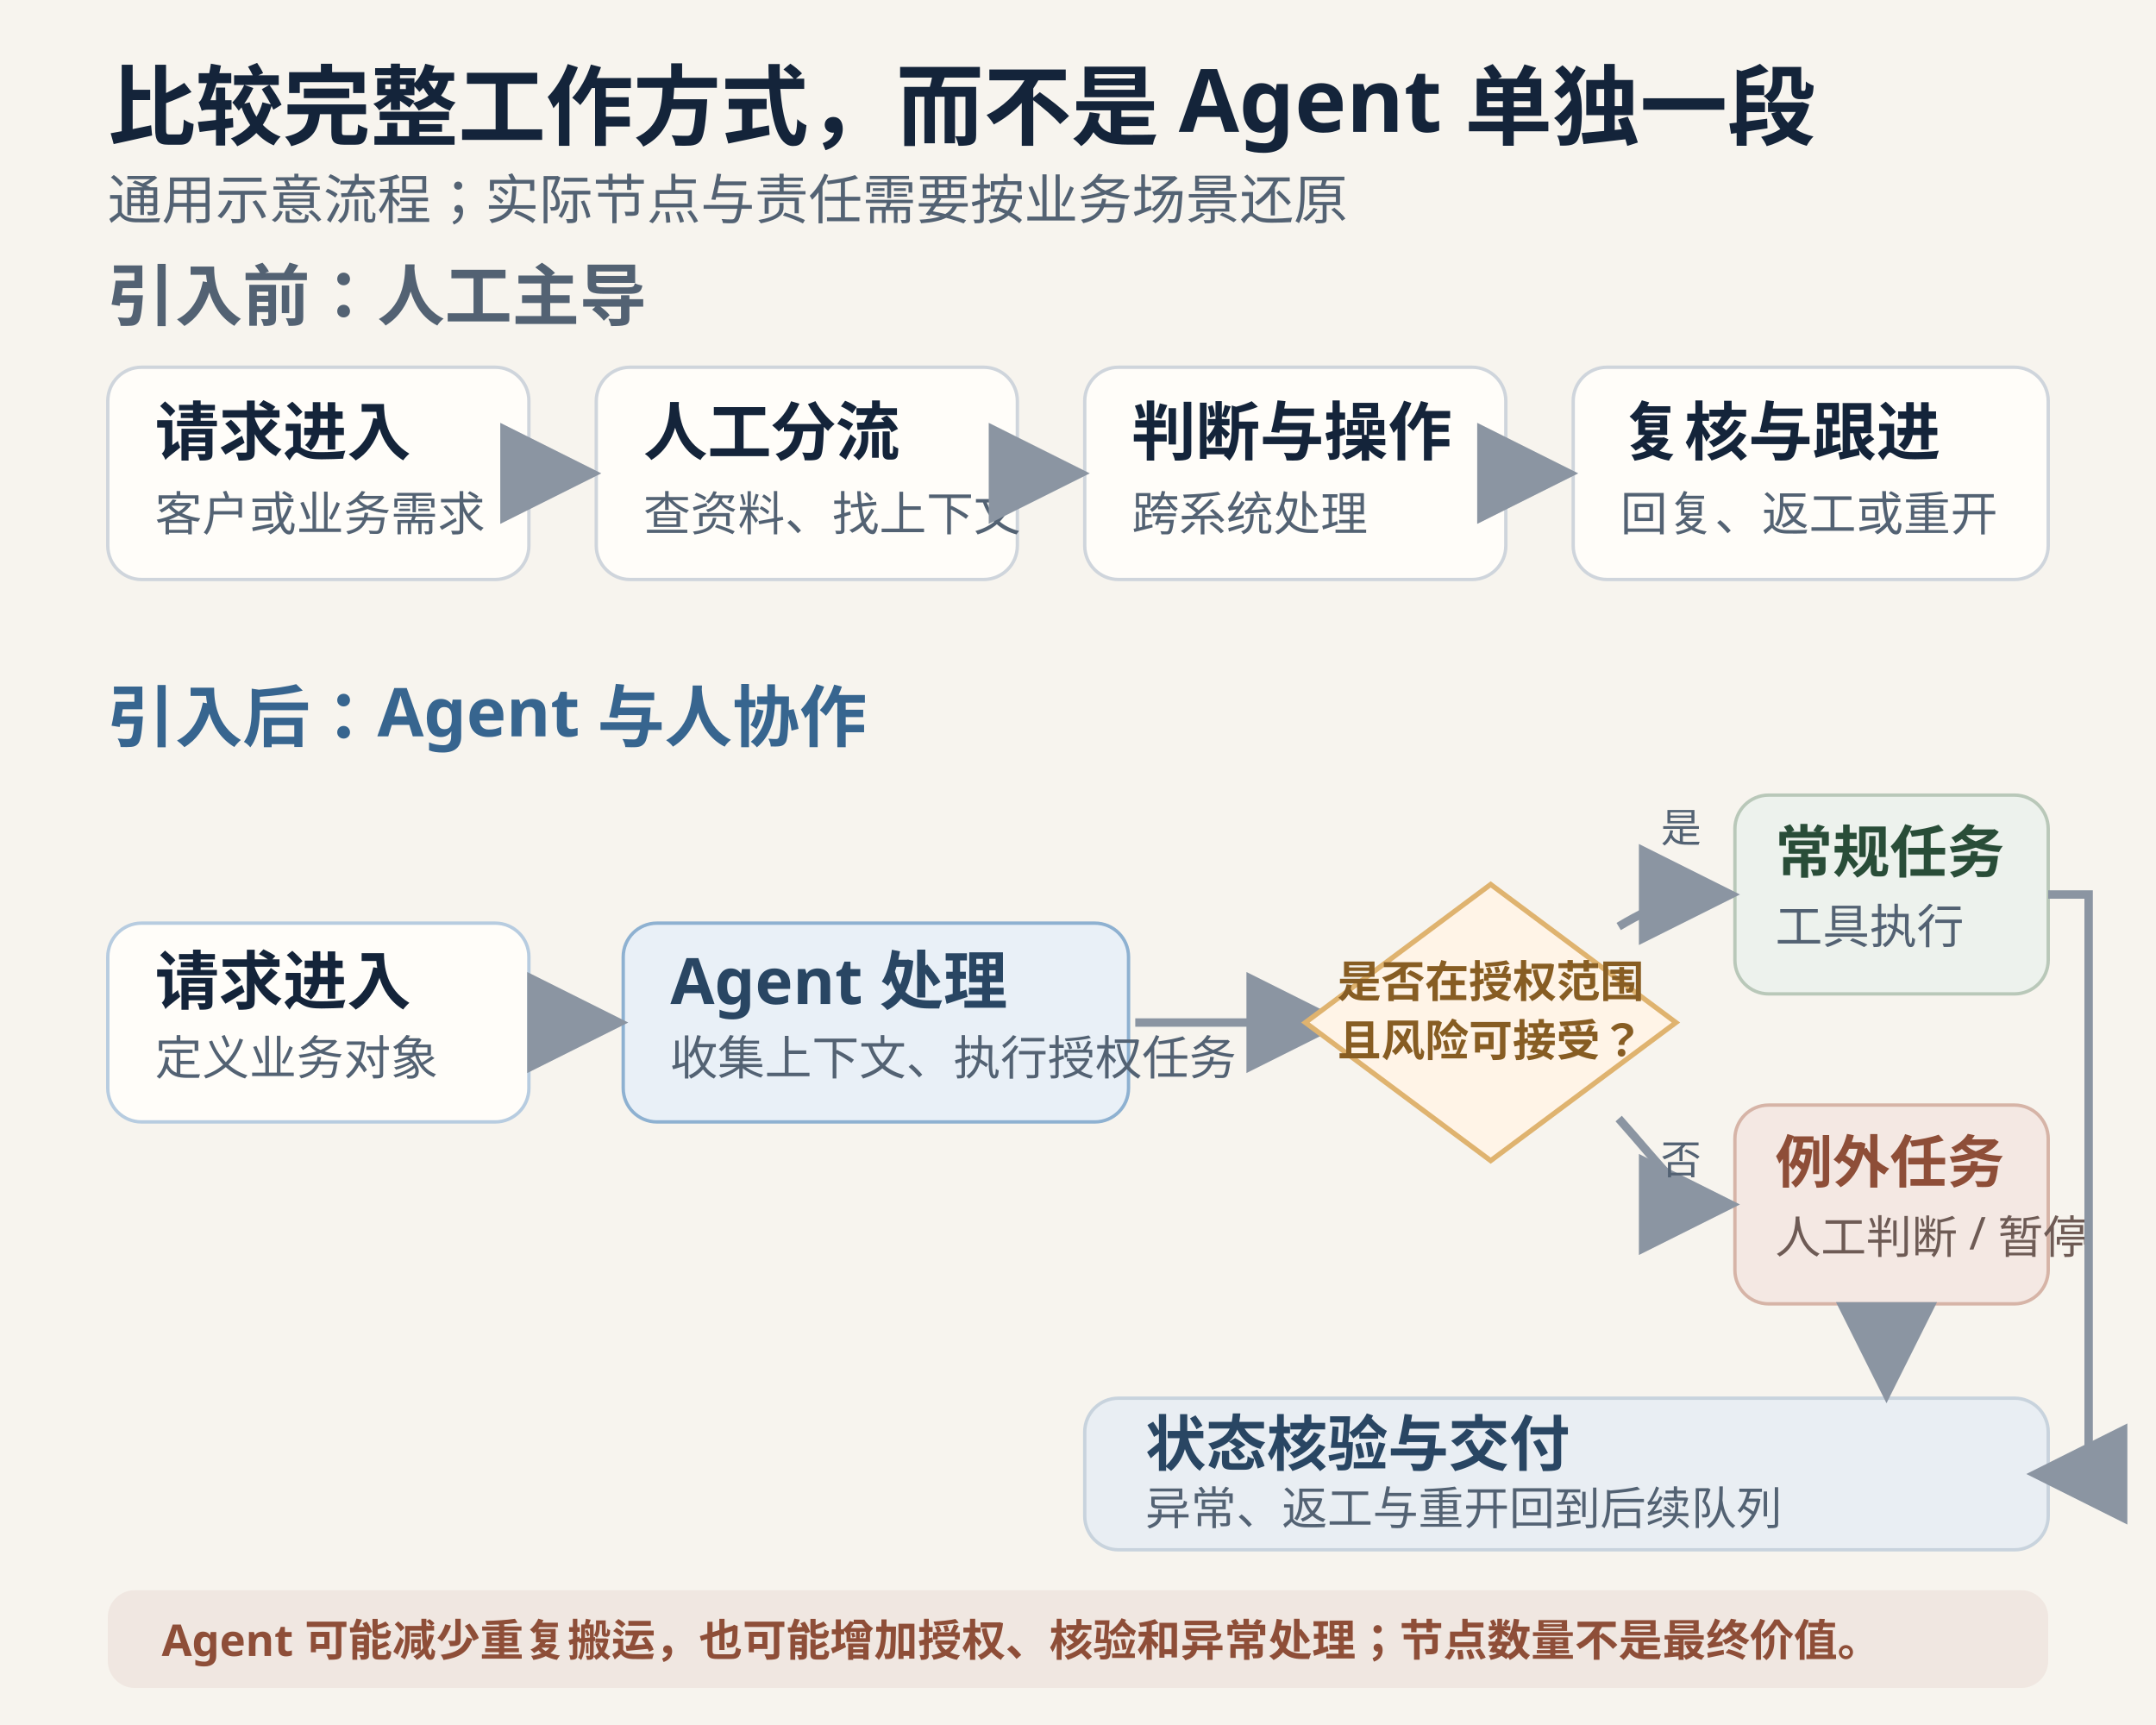
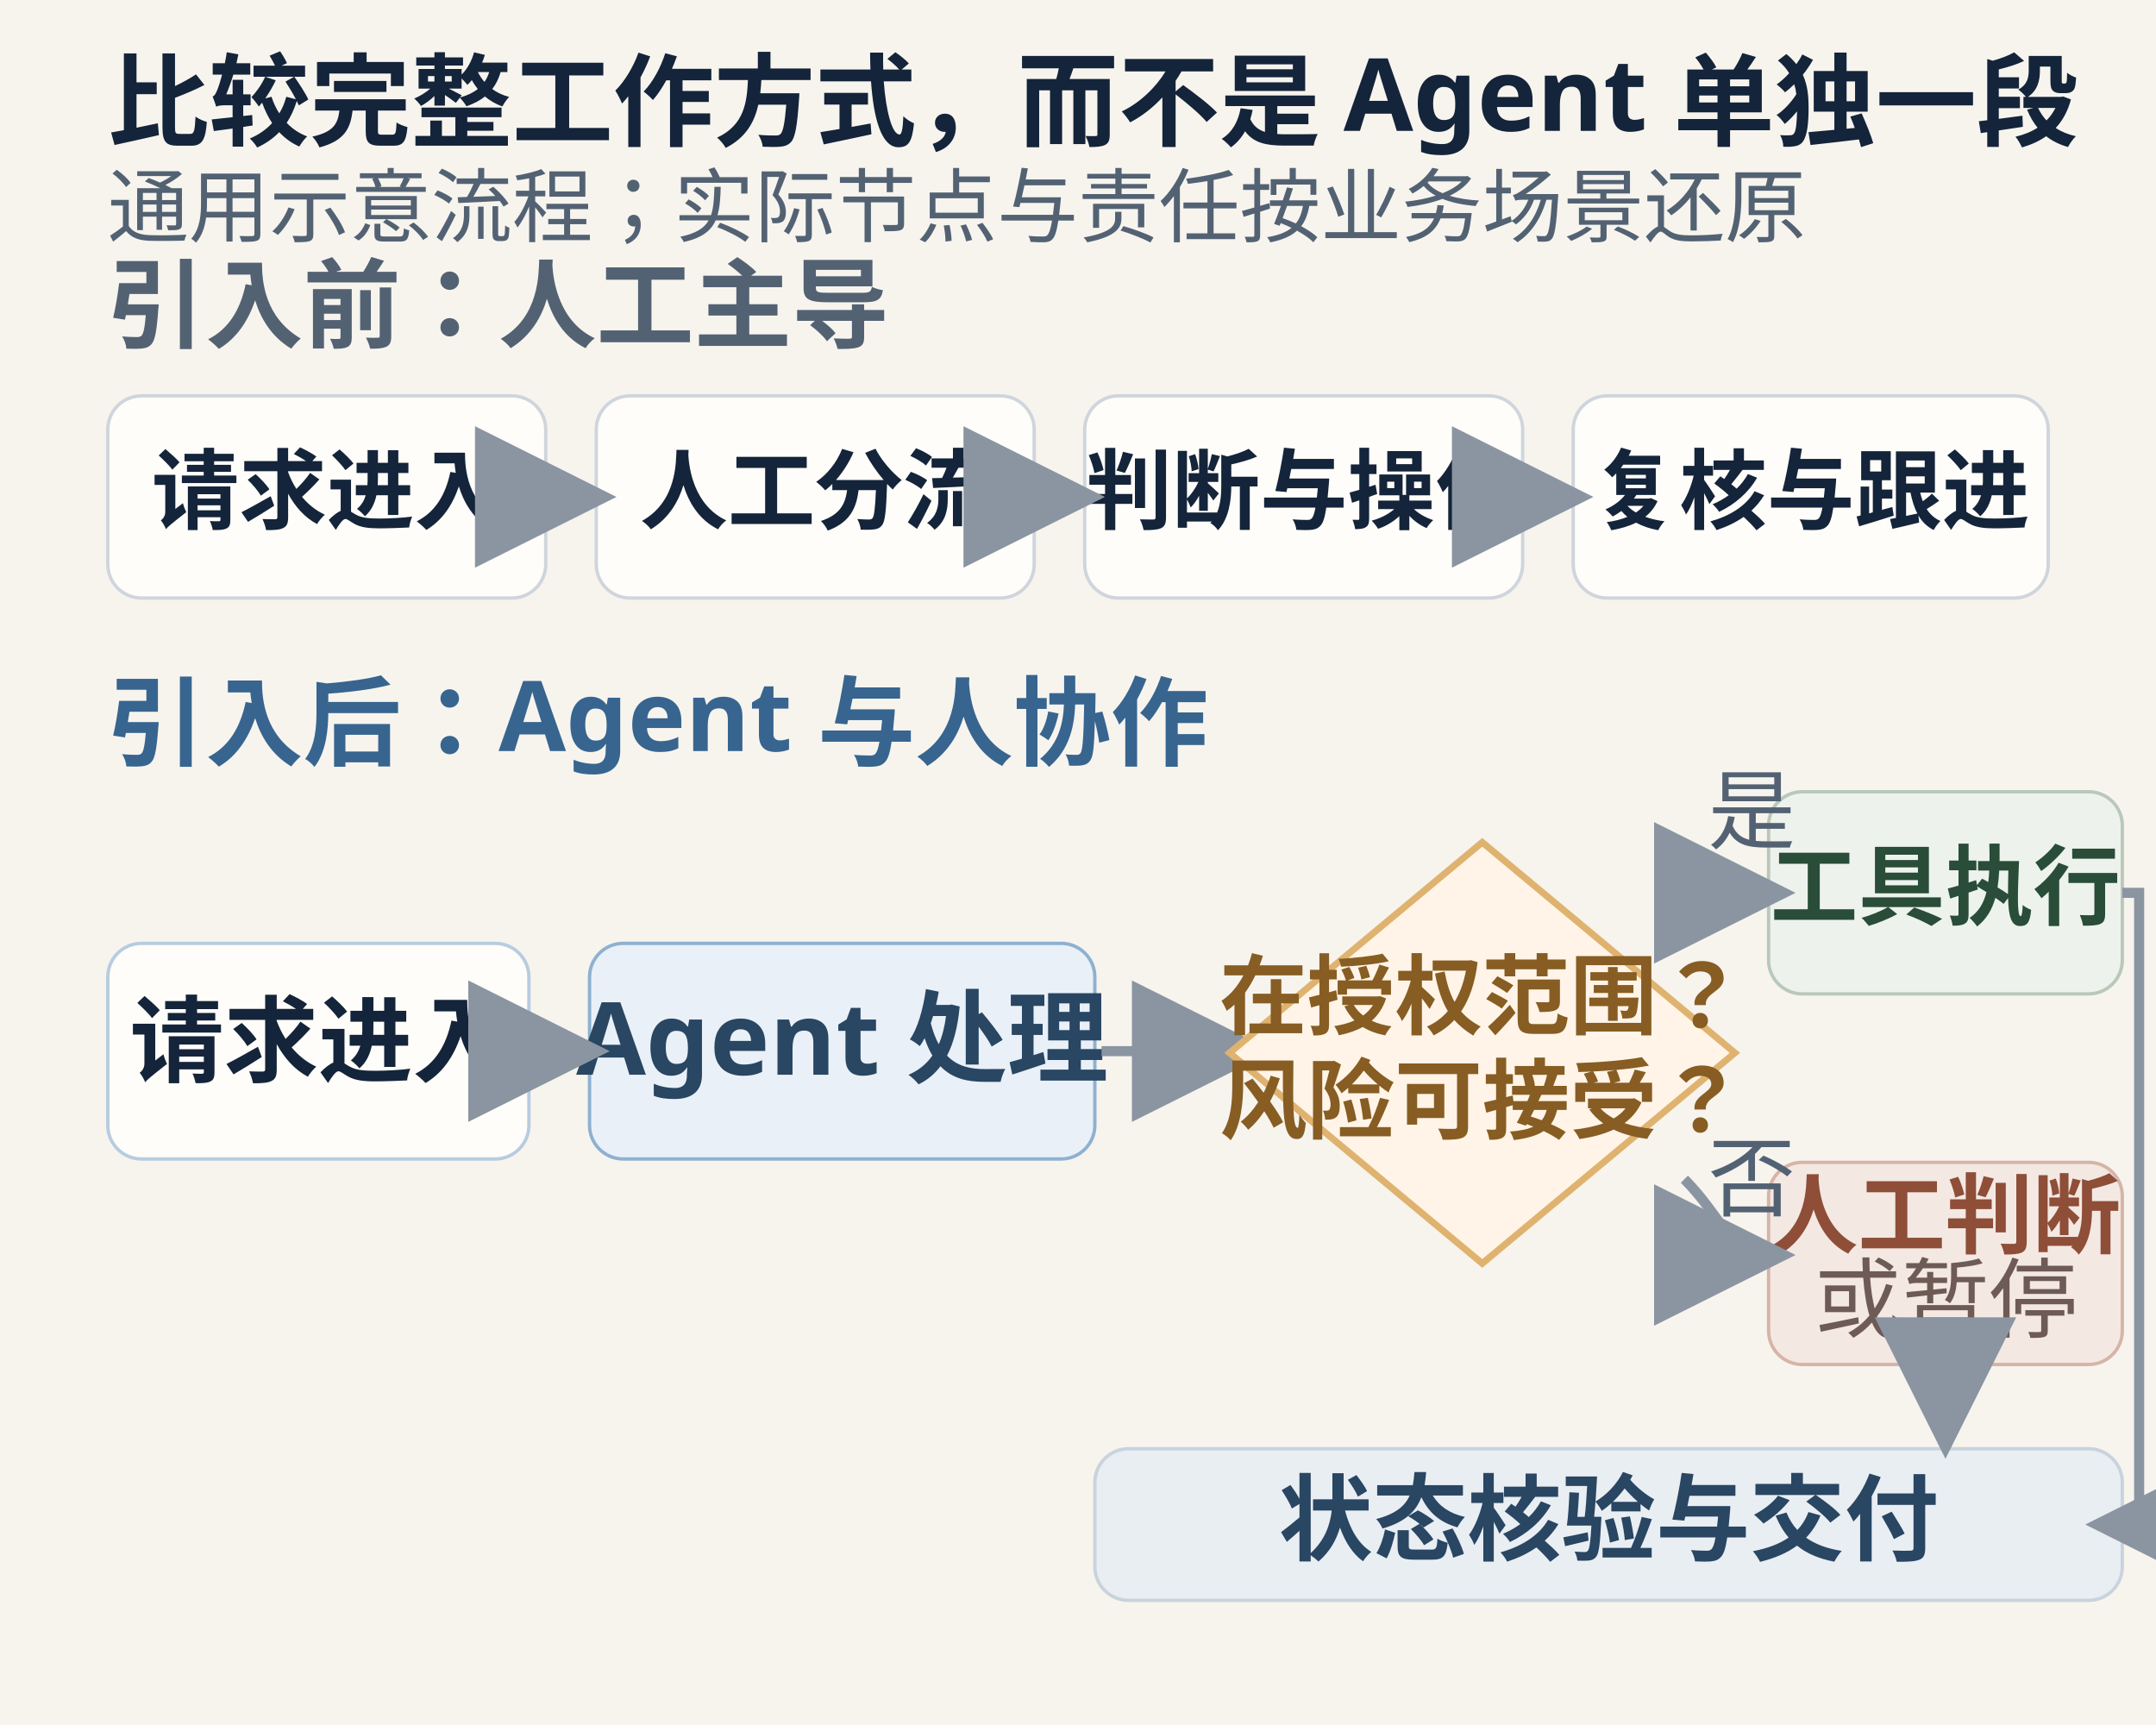
<svg xmlns="http://www.w3.org/2000/svg" width="1280" height="1024" viewBox="0 0 1280 1024" role="img" aria-labelledby="title desc">
  <defs>
-     <marker id="arrow" markerWidth="12" markerHeight="12" refX="9" refY="6" orient="auto">
-       <path d="M0 0 L12 6 L0 12 Z" fill="#8b95a2" />
+     <marker id="arrow" markerWidth="14" markerHeight="14" refX="10" refY="7" orient="auto">
+       <path d="M0 0 L14 7 L0 14 Z" fill="#8b95a2" />
    </marker>
  </defs>
  <rect width="1280" height="1024" fill="#f7f4ee" />
-   <text x="64" y="82" fill="#14243a" font-size="52" font-weight="700" font-family="Noto Sans SC, PingFang SC, Microsoft YaHei, sans-serif">比较完整工作方式，而不是 Agent 单独一段</text>
-   <text x="64" y="130" fill="#536273" font-size="32" font-family="Noto Sans SC, PingFang SC, Microsoft YaHei, sans-serif">通用示意流程；实际节点与责任需要按业务场景还原</text>
+   <text x="64" y="82" fill="#14243a" font-size="60" font-weight="700" font-family="Noto Sans SC, PingFang SC, Microsoft YaHei, sans-serif">比较完整工作方式，而不是 Agent 单独一段</text>
+   <text x="64" y="140" fill="#536273" font-size="48" font-family="Noto Sans SC, PingFang SC, Microsoft YaHei, sans-serif">通用示意流程；实际节点与责任按业务场景还原</text>
  <g font-family="Noto Sans SC, PingFang SC, Microsoft YaHei, sans-serif">
-     <text x="64" y="190" fill="#536273" font-size="40" font-weight="700">引入前：人工主导</text>
-     <rect x="64" y="218" width="250" height="126" rx="20" fill="#fffdf9" stroke="#cfd5dc" stroke-width="2" />
-     <text x="92" y="270" fill="#14243a" font-size="38" font-weight="700">请求进入</text>
-     <text x="92" y="315" fill="#536273" font-size="28">客户或业务需求</text>
-     <rect x="354" y="218" width="250" height="126" rx="20" fill="#fffdf9" stroke="#cfd5dc" stroke-width="2" />
-     <text x="382" y="270" fill="#14243a" font-size="38" font-weight="700">人工分流</text>
-     <text x="382" y="315" fill="#536273" font-size="28">查资料、找上下文</text>
-     <rect x="644" y="218" width="250" height="126" rx="20" fill="#fffdf9" stroke="#cfd5dc" stroke-width="2" />
-     <text x="672" y="270" fill="#14243a" font-size="38" font-weight="700">判断与操作</text>
-     <text x="672" y="315" fill="#536273" font-size="28">跨系统处理</text>
-     <rect x="934" y="218" width="282" height="126" rx="20" fill="#fffdf9" stroke="#cfd5dc" stroke-width="2" />
-     <text x="962" y="270" fill="#14243a" font-size="38" font-weight="700">复核与跟进</text>
-     <text x="962" y="315" fill="#536273" font-size="28">回复、返工或重开</text>
-     <g stroke="#8b95a2" stroke-width="5" fill="none" stroke-linecap="round" marker-end="url(#arrow)">
-       <path d="M318 281 H342" />
-       <path d="M608 281 H632" />
-       <path d="M898 281 H922" />
+     <text x="64" y="202" fill="#536273" font-size="58" font-weight="700">引入前：人工主导</text>
+     <rect x="64" y="235" width="260" height="120" rx="20" fill="#fffdf9" stroke="#cfd5dc" stroke-width="2" />
+     <text x="194" y="310" text-anchor="middle" fill="#14243a" font-size="52" font-weight="700">请求进入</text>
+     <rect x="354" y="235" width="260" height="120" rx="20" fill="#fffdf9" stroke="#cfd5dc" stroke-width="2" />
+     <text x="484" y="310" text-anchor="middle" fill="#14243a" font-size="52" font-weight="700">人工分流</text>
+     <rect x="644" y="235" width="260" height="120" rx="20" fill="#fffdf9" stroke="#cfd5dc" stroke-width="2" />
+     <text x="774" y="310" text-anchor="middle" fill="#14243a" font-size="52" font-weight="700">判断与操作</text>
+     <rect x="934" y="235" width="282" height="120" rx="20" fill="#fffdf9" stroke="#cfd5dc" stroke-width="2" />
+     <text x="1075" y="310" text-anchor="middle" fill="#14243a" font-size="52" font-weight="700">复核与跟进</text>
+     <g stroke="#8b95a2" stroke-width="6" fill="none" stroke-linecap="round" marker-end="url(#arrow)">
+       <path d="M324 295 H342" />
+       <path d="M614 295 H632" />
+       <path d="M904 295 H922" />
    </g>
-     <text x="64" y="440" fill="#37658f" font-size="40" font-weight="700">引入后：Agent 与人协作</text>
-     <rect x="64" y="548" width="250" height="118" rx="20" fill="#fffdf9" stroke="#b7cce0" stroke-width="2" />
-     <text x="92" y="596" fill="#14243a" font-size="38" font-weight="700">请求进入</text>
-     <text x="92" y="638" fill="#536273" font-size="28">定义业务对象</text>
-     <rect x="370" y="548" width="300" height="118" rx="20" fill="#e9f0f7" stroke="#8eb1d1" stroke-width="2" />
-     <text x="398" y="596" fill="#294663" font-size="38" font-weight="700">Agent 处理</text>
-     <text x="398" y="638" fill="#536273" font-size="28">收集上下文、执行授权任务</text>
-     <path d="M318 607 H358" stroke="#8b95a2" stroke-width="5" fill="none" marker-end="url(#arrow)" />
-     <path d="M674 607 H785" stroke="#8b95a2" stroke-width="5" fill="none" marker-end="url(#arrow)" />
-     <polygon points="885,525 995,607 885,689 775,607" fill="#fff4e7" stroke="#dfb36f" stroke-width="3" />
-     <text x="885" y="592" text-anchor="middle" fill="#875d23" font-size="26" font-weight="700">是否在授权范围</text>
-     <text x="885" y="627" text-anchor="middle" fill="#875d23" font-size="26" font-weight="700">且风险可接受？</text>
-     <rect x="1030" y="472" width="186" height="118" rx="20" fill="#edf2ed" stroke="#b9c8b9" stroke-width="2" />
-     <text x="1054" y="518" fill="#294d38" font-size="34" font-weight="700">常规任务</text>
-     <text x="1054" y="560" fill="#536273" font-size="28">工具执行</text>
-     <rect x="1030" y="656" width="186" height="118" rx="20" fill="#f4e8e3" stroke="#d6b4a7" stroke-width="2" />
-     <text x="1054" y="702" fill="#8e4e38" font-size="34" font-weight="700">例外任务</text>
-     <text x="1054" y="744" fill="#6e5b55" font-size="27">人工判断 / 暂停</text>
-     <path d="M961 550 C986 535 1002 531 1018 531" stroke="#8b95a2" stroke-width="5" fill="none" marker-end="url(#arrow)" />
-     <text x="986" y="500" fill="#536273" font-size="24">是</text>
-     <path d="M961 664 C986 692 1002 715 1018 715" stroke="#8b95a2" stroke-width="5" fill="none" marker-end="url(#arrow)" />
-     <text x="986" y="697" fill="#536273" font-size="24">否</text>
-     <rect x="644" y="830" width="572" height="90" rx="20" fill="#e9eef3" stroke="#c8d3dd" stroke-width="2" />
-     <text x="680" y="870" fill="#294663" font-size="36" font-weight="700">状态核验与交付</text>
-     <text x="680" y="905" fill="#536273" font-size="27">异常、返工与重开回到后续队列</text>
-     <path d="M1216 531 H1240 V875 H1218" stroke="#8b95a2" stroke-width="5" fill="none" marker-end="url(#arrow)" />
-     <path d="M1122 778 C1122 798 1120 805 1120 818" stroke="#8b95a2" stroke-width="5" fill="none" marker-end="url(#arrow)" />
+     <text x="64" y="450" fill="#37658f" font-size="58" font-weight="700">引入后：Agent 与人协作</text>
+     <rect x="64" y="560" width="250" height="128" rx="20" fill="#fffdf9" stroke="#b7cce0" stroke-width="2" />
+     <text x="189" y="638" text-anchor="middle" fill="#14243a" font-size="56" font-weight="700">请求进入</text>
+     <rect x="350" y="560" width="300" height="128" rx="20" fill="#e9f0f7" stroke="#8eb1d1" stroke-width="2" />
+     <text x="500" y="638" text-anchor="middle" fill="#294663" font-size="60" font-weight="700">Agent 处理</text>
+     <path d="M318 624 H338" stroke="#8b95a2" stroke-width="6" fill="none" marker-end="url(#arrow)" />
+     <path d="M654 624 H732" stroke="#8b95a2" stroke-width="6" fill="none" marker-end="url(#arrow)" />
+     <polygon points="880,500 1030,625 880,750 730,625" fill="#fff4e7" stroke="#dfb36f" stroke-width="4" />
+     <text x="880" y="610" text-anchor="middle" fill="#875d23" font-size="52" font-weight="700">在授权范围？</text>
+     <text x="880" y="672" text-anchor="middle" fill="#875d23" font-size="52" font-weight="700">风险可接受？</text>
+     <rect x="1050" y="470" width="210" height="120" rx="20" fill="#edf2ed" stroke="#b9c8b9" stroke-width="2" />
+     <text x="1155" y="545" text-anchor="middle" fill="#294d38" font-size="52" font-weight="700">工具执行</text>
+     <rect x="1050" y="690" width="210" height="120" rx="20" fill="#f4e8e3" stroke="#d6b4a7" stroke-width="2" />
+     <text x="1155" y="740" text-anchor="middle" fill="#8e4e38" font-size="52" font-weight="700">人工判断</text>
+     <text x="1155" y="790" text-anchor="middle" fill="#6e5b55" font-size="52">或暂停</text>
+     <path d="M1000 550 C1020 540 1030 530 1042 530" stroke="#8b95a2" stroke-width="6" fill="none" marker-end="url(#arrow)" />
+     <text x="1014" y="500" fill="#536273" font-size="52">是</text>
+     <path d="M1000 700 C1020 720 1030 745 1042 745" stroke="#8b95a2" stroke-width="6" fill="none" marker-end="url(#arrow)" />
+     <text x="1014" y="718" fill="#536273" font-size="52">否</text>
+     <rect x="650" y="860" width="610" height="90" rx="20" fill="#e9eef3" stroke="#c8d3dd" stroke-width="2" />
+     <text x="955" y="922" text-anchor="middle" fill="#294663" font-size="56" font-weight="700">状态核验与交付</text>
+     <path d="M1260 530 H1270 V905 H1262" stroke="#8b95a2" stroke-width="6" fill="none" marker-end="url(#arrow)" />
+     <path d="M1155 810 V842" stroke="#8b95a2" stroke-width="6" fill="none" marker-end="url(#arrow)" />
  </g>
-   <rect x="64" y="944" width="1152" height="58" rx="16" fill="#f0e7e1" />
-   <text x="96" y="983" fill="#8e4e38" font-size="26" font-weight="700" font-family="Noto Sans SC, PingFang SC, Microsoft YaHei, sans-serif">Agent 可能减少重复搬运，也可能增加授权、核验和异常处理；节点数量不是最终价值。</text>
</svg>
